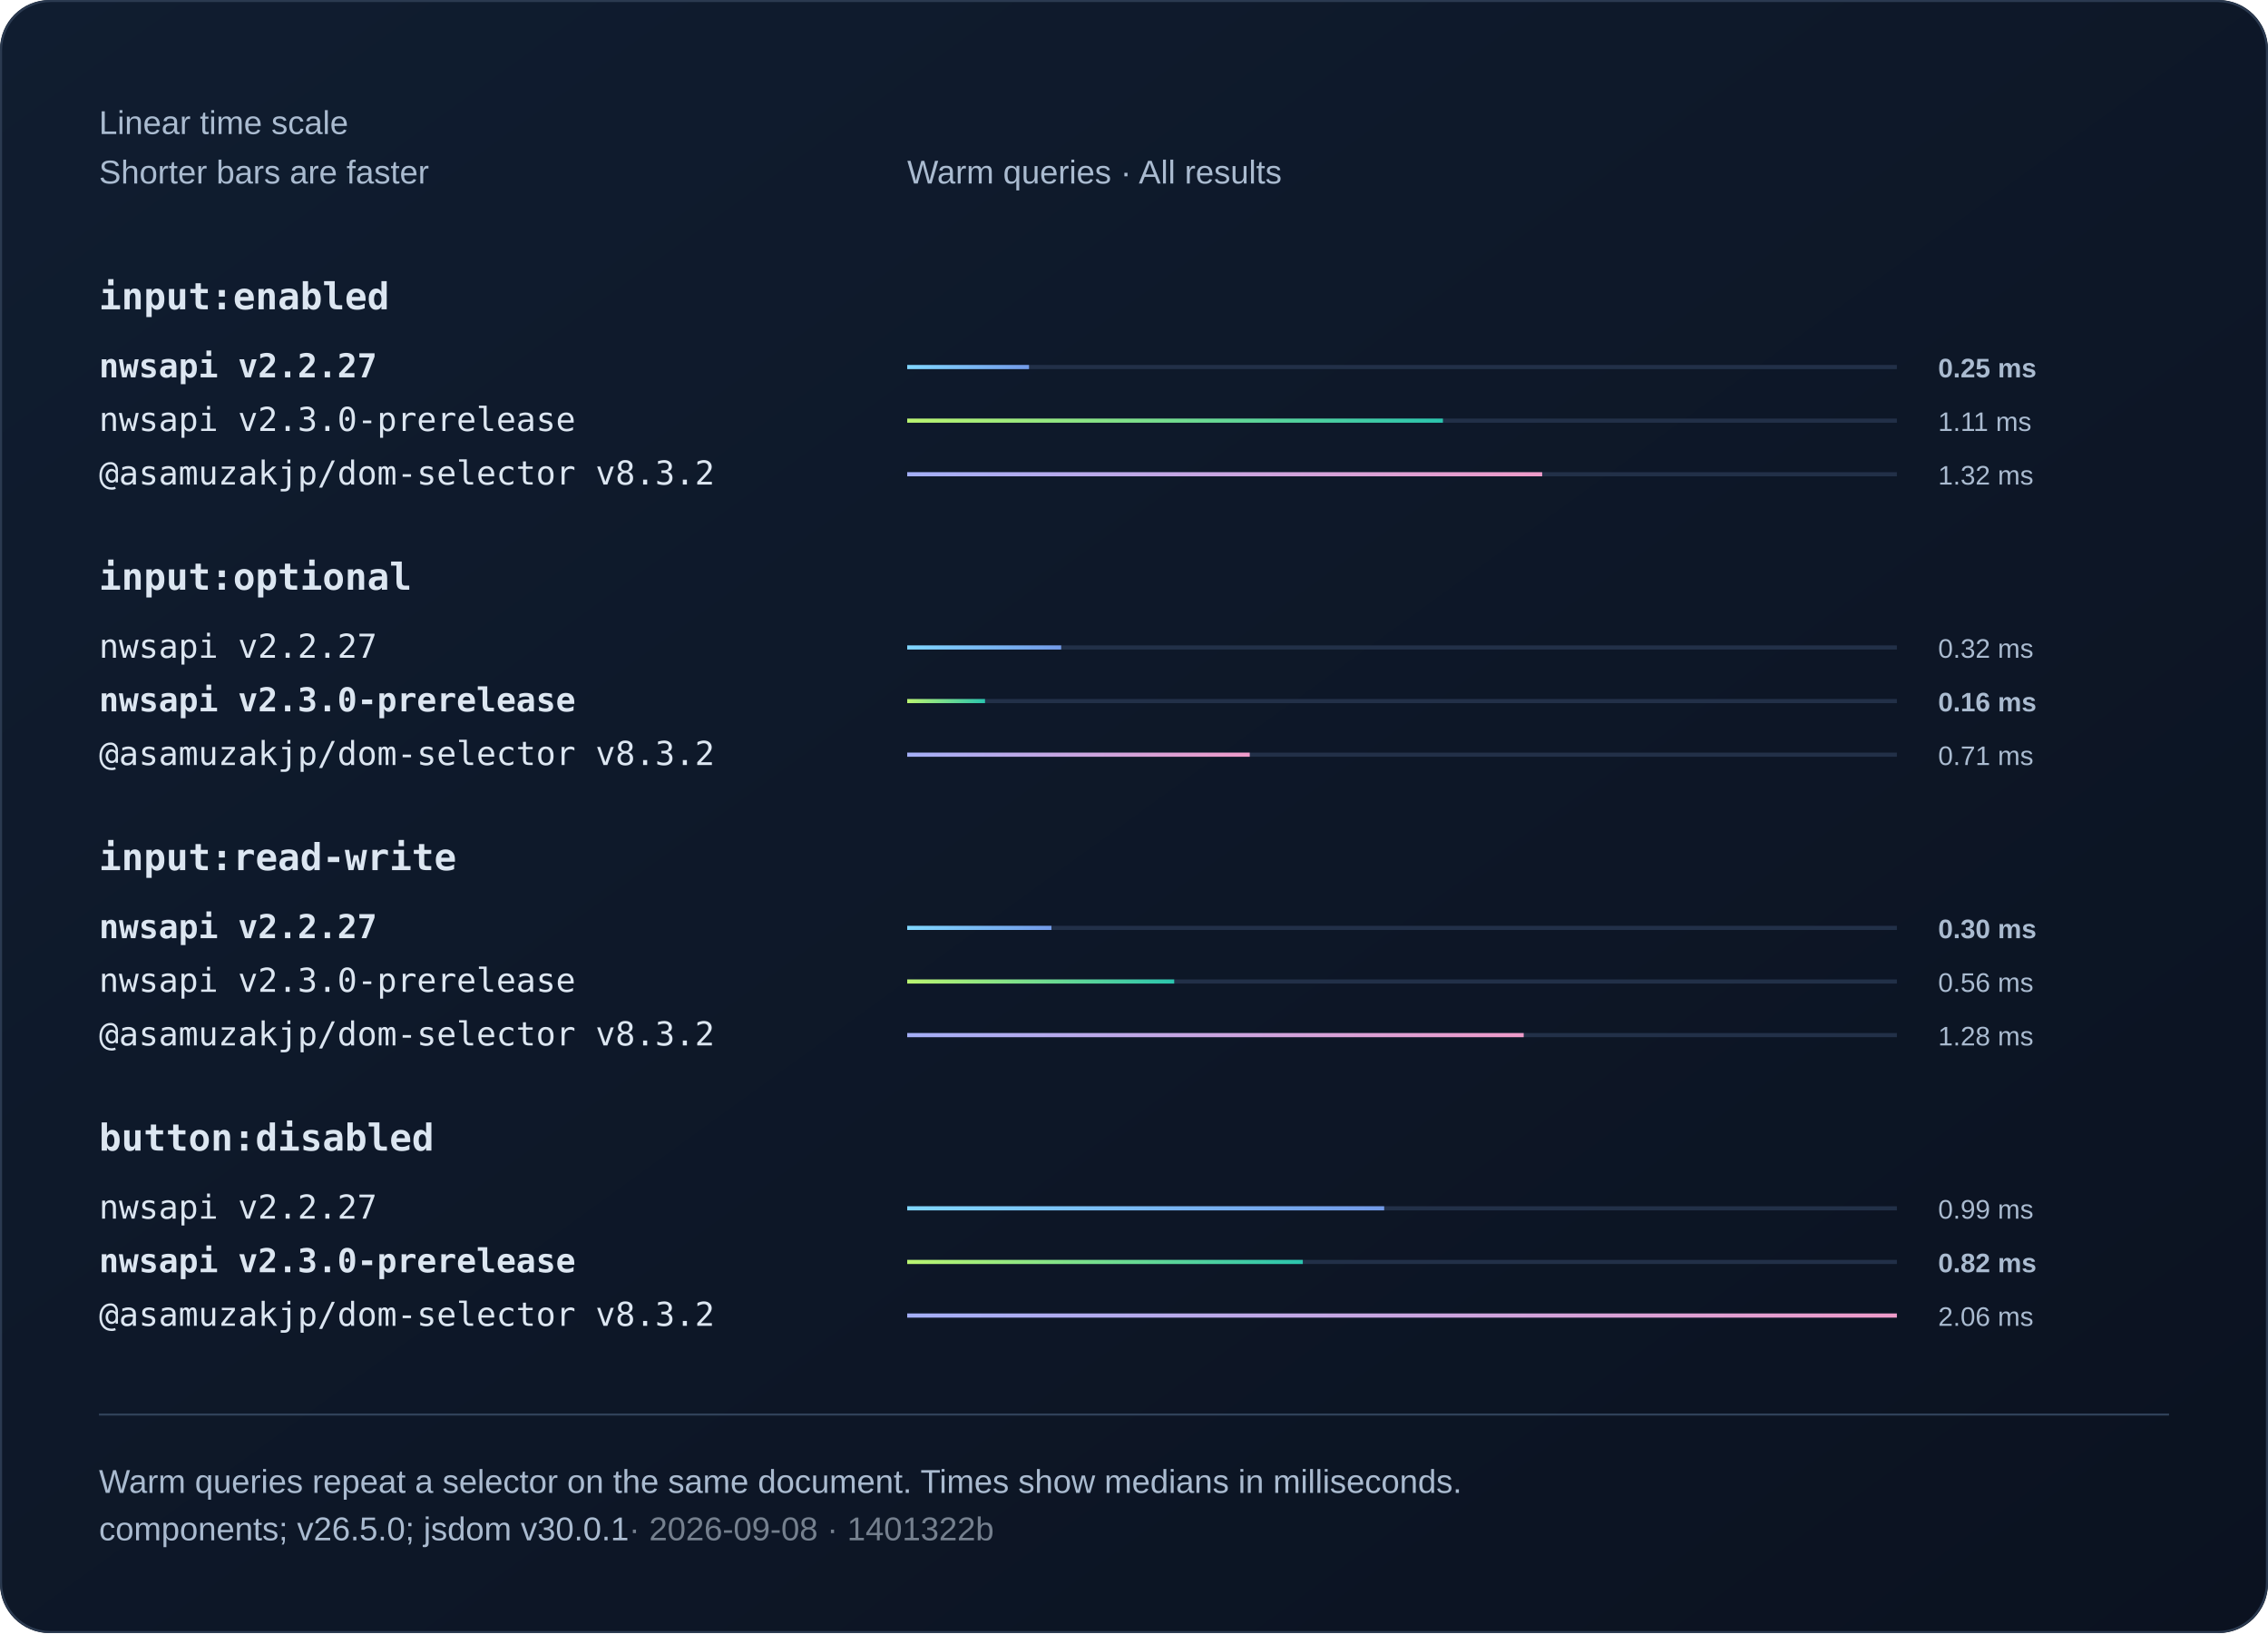
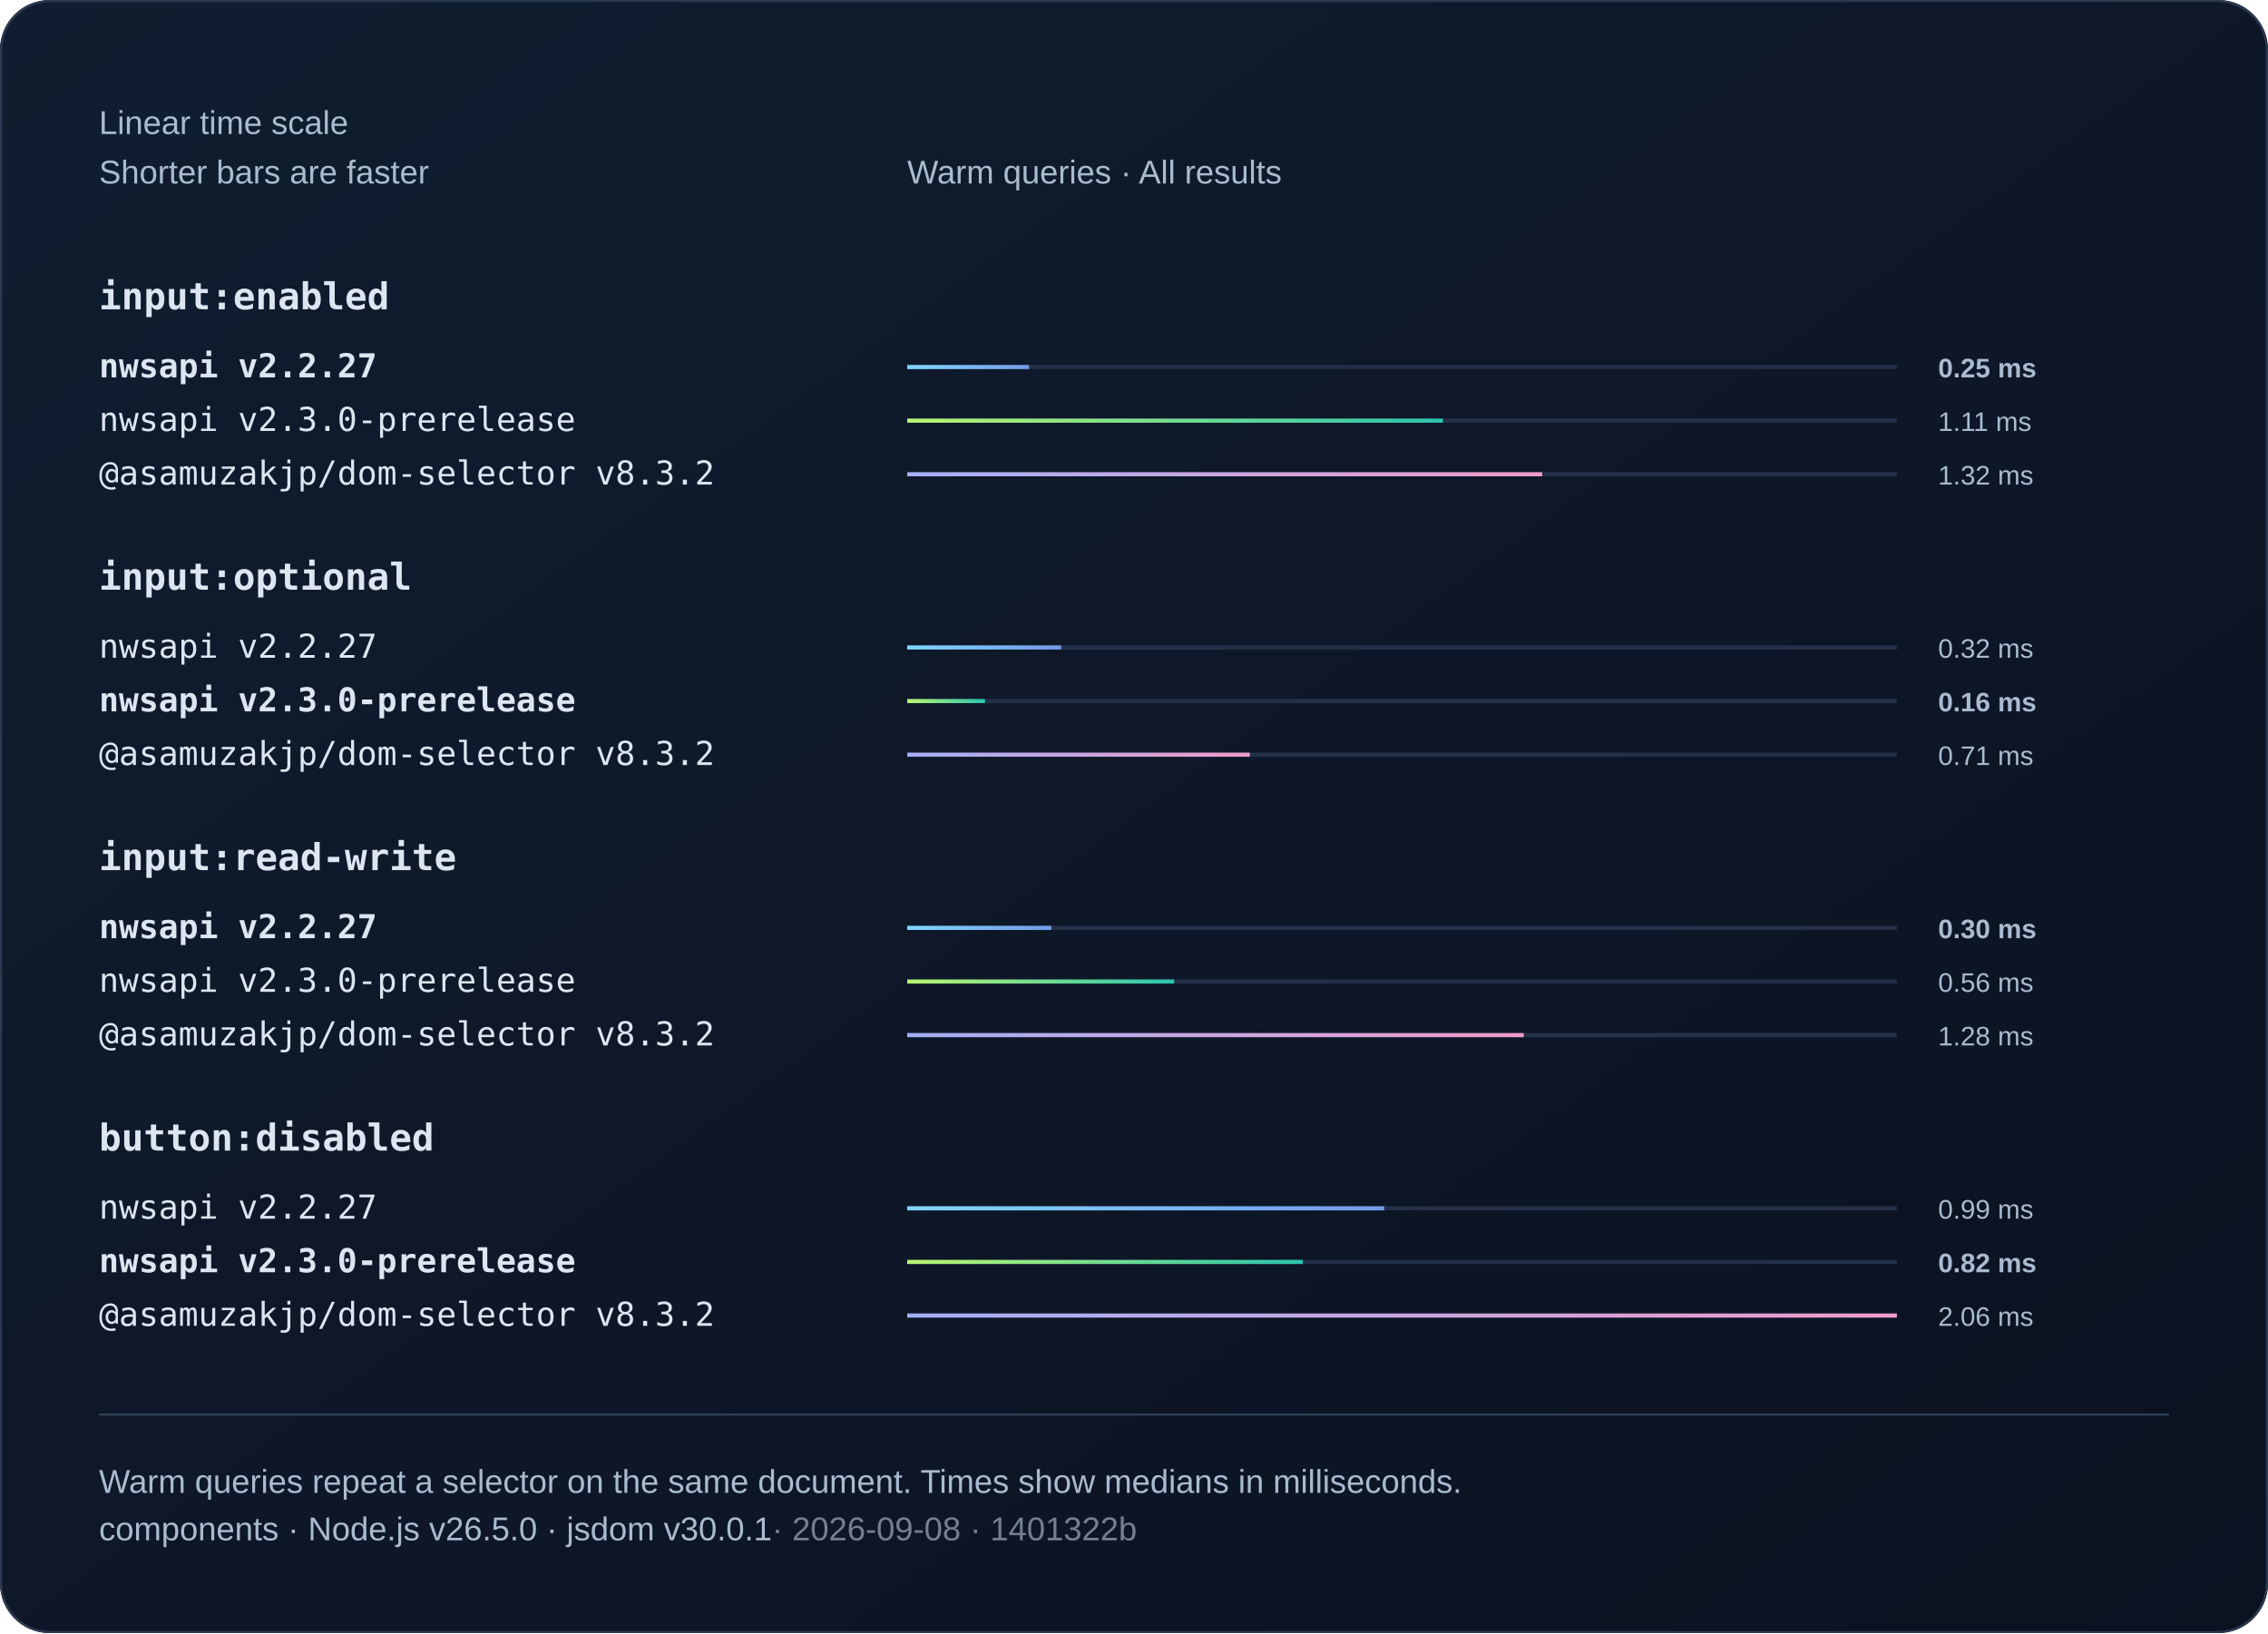
<svg xmlns="http://www.w3.org/2000/svg" width="1100" height="792" viewBox="0 0 1100 792" role="img">
  <defs>
    <linearGradient id="bg" x2="1" y2="1">
      <stop stop-color="#101d30" />
      <stop offset="1" stop-color="#0b1220" />
    </linearGradient>
    <linearGradient id="series0">
      <stop stop-color="#80d7ff" />
      <stop offset="1" stop-color="#739be8" />
    </linearGradient>
    <linearGradient id="series1">
      <stop stop-color="#baf471" />
      <stop offset="1" stop-color="#2bc5ae" />
    </linearGradient>
    <linearGradient id="series2">
      <stop stop-color="#a4aff7" />
      <stop offset="1" stop-color="#ef9bc9" />
    </linearGradient>
  </defs>
  <style>text{font-family:Arial,Helvetica,sans-serif;fill:#f0f5fa}
.muted{fill:#aabbd0;font:16px Arial,Helvetica,sans-serif}
.code{font:18px Consolas,Menlo,monospace;fill:#dce6f1}
.note .code{font:16px Consolas,Menlo,monospace}
.comparison{font-size:14px;font-variant-numeric:tabular-nums}
.tick{fill:#aabbd0;font-size:12px}
.time{fill:#aabbd0;font-size:13px;font-variant-numeric:tabular-nums}
.engine{font-size:16px}.selector{font-weight:600}.bar{transform-box:fill-box;transform-origin:left center;animation:fill 800ms ease-out 1 both}@keyframes fill{from{transform:scaleX(0)}to{transform:scaleX(1)}}@media(prefers-reduced-motion:reduce){.bar{animation:none}}</style>
  <rect width="1100" height="792" rx="24" fill="url(#bg)" />
  <rect x=".5" y=".5" width="1099" height="791" rx="24" fill="none" stroke="#2b3a50" />
  <text x="48" y="65" class="muted">Linear time scale</text>
  <text x="48" y="89" class="muted">Shorter bars are faster</text>
  <text x="440" y="89" class="muted">Warm queries · All results</text>
  <text x="48" y="150" class="code selector">input:enabled</text>
  <g>
    <text x="48" y="183" class="code engine" style="font-weight:700">nwsapi v2.2.27</text>
    <path d="M440 178h480" stroke="#223048" stroke-width="2" />
    <rect class="bar" x="440" y="177" width="59.08" height="2" fill="url(#series0)" />
    <text x="940" y="183" class="time" style="font-weight:700">0.25 ms</text>
  </g>
  <g>
    <text x="48" y="209" class="code engine">nwsapi v2.3.0-prerelease</text>
    <path d="M440 204h480" stroke="#223048" stroke-width="2" />
    <rect class="bar" x="440" y="203" width="259.83" height="2" fill="url(#series1)" />
    <text x="940" y="209" class="time">1.11 ms</text>
  </g>
  <g>
    <text x="48" y="235" class="code engine">@asamuzakjp/dom-selector v8.3.2</text>
    <path d="M440 230h480" stroke="#223048" stroke-width="2" />
    <rect class="bar" x="440" y="229" width="307.97" height="2" fill="url(#series2)" />
    <text x="940" y="235" class="time">1.32 ms</text>
  </g>
  <text x="48" y="286" class="code selector">input:optional</text>
  <g>
    <text x="48" y="319" class="code engine">nwsapi v2.2.27</text>
    <path d="M440 314h480" stroke="#223048" stroke-width="2" />
    <rect class="bar" x="440" y="313" width="74.68" height="2" fill="url(#series0)" />
    <text x="940" y="319" class="time">0.32 ms</text>
  </g>
  <g>
    <text x="48" y="345" class="code engine" style="font-weight:700">nwsapi v2.3.0-prerelease</text>
    <path d="M440 340h480" stroke="#223048" stroke-width="2" />
    <rect class="bar" x="440" y="339" width="37.74" height="2" fill="url(#series1)" />
    <text x="940" y="345" class="time" style="font-weight:700">0.16 ms</text>
  </g>
  <g>
    <text x="48" y="371" class="code engine">@asamuzakjp/dom-selector v8.3.2</text>
    <path d="M440 366h480" stroke="#223048" stroke-width="2" />
    <rect class="bar" x="440" y="365" width="166.14" height="2" fill="url(#series2)" />
    <text x="940" y="371" class="time">0.71 ms</text>
  </g>
  <text x="48" y="422" class="code selector">input:read-write</text>
  <g>
    <text x="48" y="455" class="code engine" style="font-weight:700">nwsapi v2.2.27</text>
    <path d="M440 450h480" stroke="#223048" stroke-width="2" />
    <rect class="bar" x="440" y="449" width="69.96" height="2" fill="url(#series0)" />
    <text x="940" y="455" class="time" style="font-weight:700">0.30 ms</text>
  </g>
  <g>
    <text x="48" y="481" class="code engine">nwsapi v2.3.0-prerelease</text>
    <path d="M440 476h480" stroke="#223048" stroke-width="2" />
    <rect class="bar" x="440" y="475" width="129.5" height="2" fill="url(#series1)" />
    <text x="940" y="481" class="time">0.56 ms</text>
  </g>
  <g>
    <text x="48" y="507" class="code engine">@asamuzakjp/dom-selector v8.3.2</text>
    <path d="M440 502h480" stroke="#223048" stroke-width="2" />
    <rect class="bar" x="440" y="501" width="299.01" height="2" fill="url(#series2)" />
    <text x="940" y="507" class="time">1.28 ms</text>
  </g>
  <text x="48" y="558" class="code selector">button:disabled</text>
  <g>
    <text x="48" y="591" class="code engine">nwsapi v2.2.27</text>
    <path d="M440 586h480" stroke="#223048" stroke-width="2" />
    <rect class="bar" x="440" y="585" width="231.34" height="2" fill="url(#series0)" />
    <text x="940" y="591" class="time">0.99 ms</text>
  </g>
  <g>
    <text x="48" y="617" class="code engine" style="font-weight:700">nwsapi v2.3.0-prerelease</text>
    <path d="M440 612h480" stroke="#223048" stroke-width="2" />
    <rect class="bar" x="440" y="611" width="191.87" height="2" fill="url(#series1)" />
    <text x="940" y="617" class="time" style="font-weight:700">0.82 ms</text>
  </g>
  <g>
    <text x="48" y="643" class="code engine">@asamuzakjp/dom-selector v8.3.2</text>
    <path d="M440 638h480" stroke="#223048" stroke-width="2" />
    <rect class="bar" x="440" y="637" width="480" height="2" fill="url(#series2)" />
    <text x="940" y="643" class="time">2.06 ms</text>
  </g>
  <path d="M48 686h1004" stroke="#304159" />
  <text x="48" y="724" class="muted">Warm queries repeat a selector on the same document. Times show medians in milliseconds.</text>
-   <text x="48" y="747" class="muted">components; v26.5.0; jsdom v30.0.1<tspan fill="#75808e"> · 2026-09-08 · 1401322b</tspan>
+   <text x="48" y="747" class="muted">components · Node.js v26.5.0 · jsdom v30.0.1<tspan fill="#75808e"> · 2026-09-08 · 1401322b</tspan>
  </text>
</svg>
